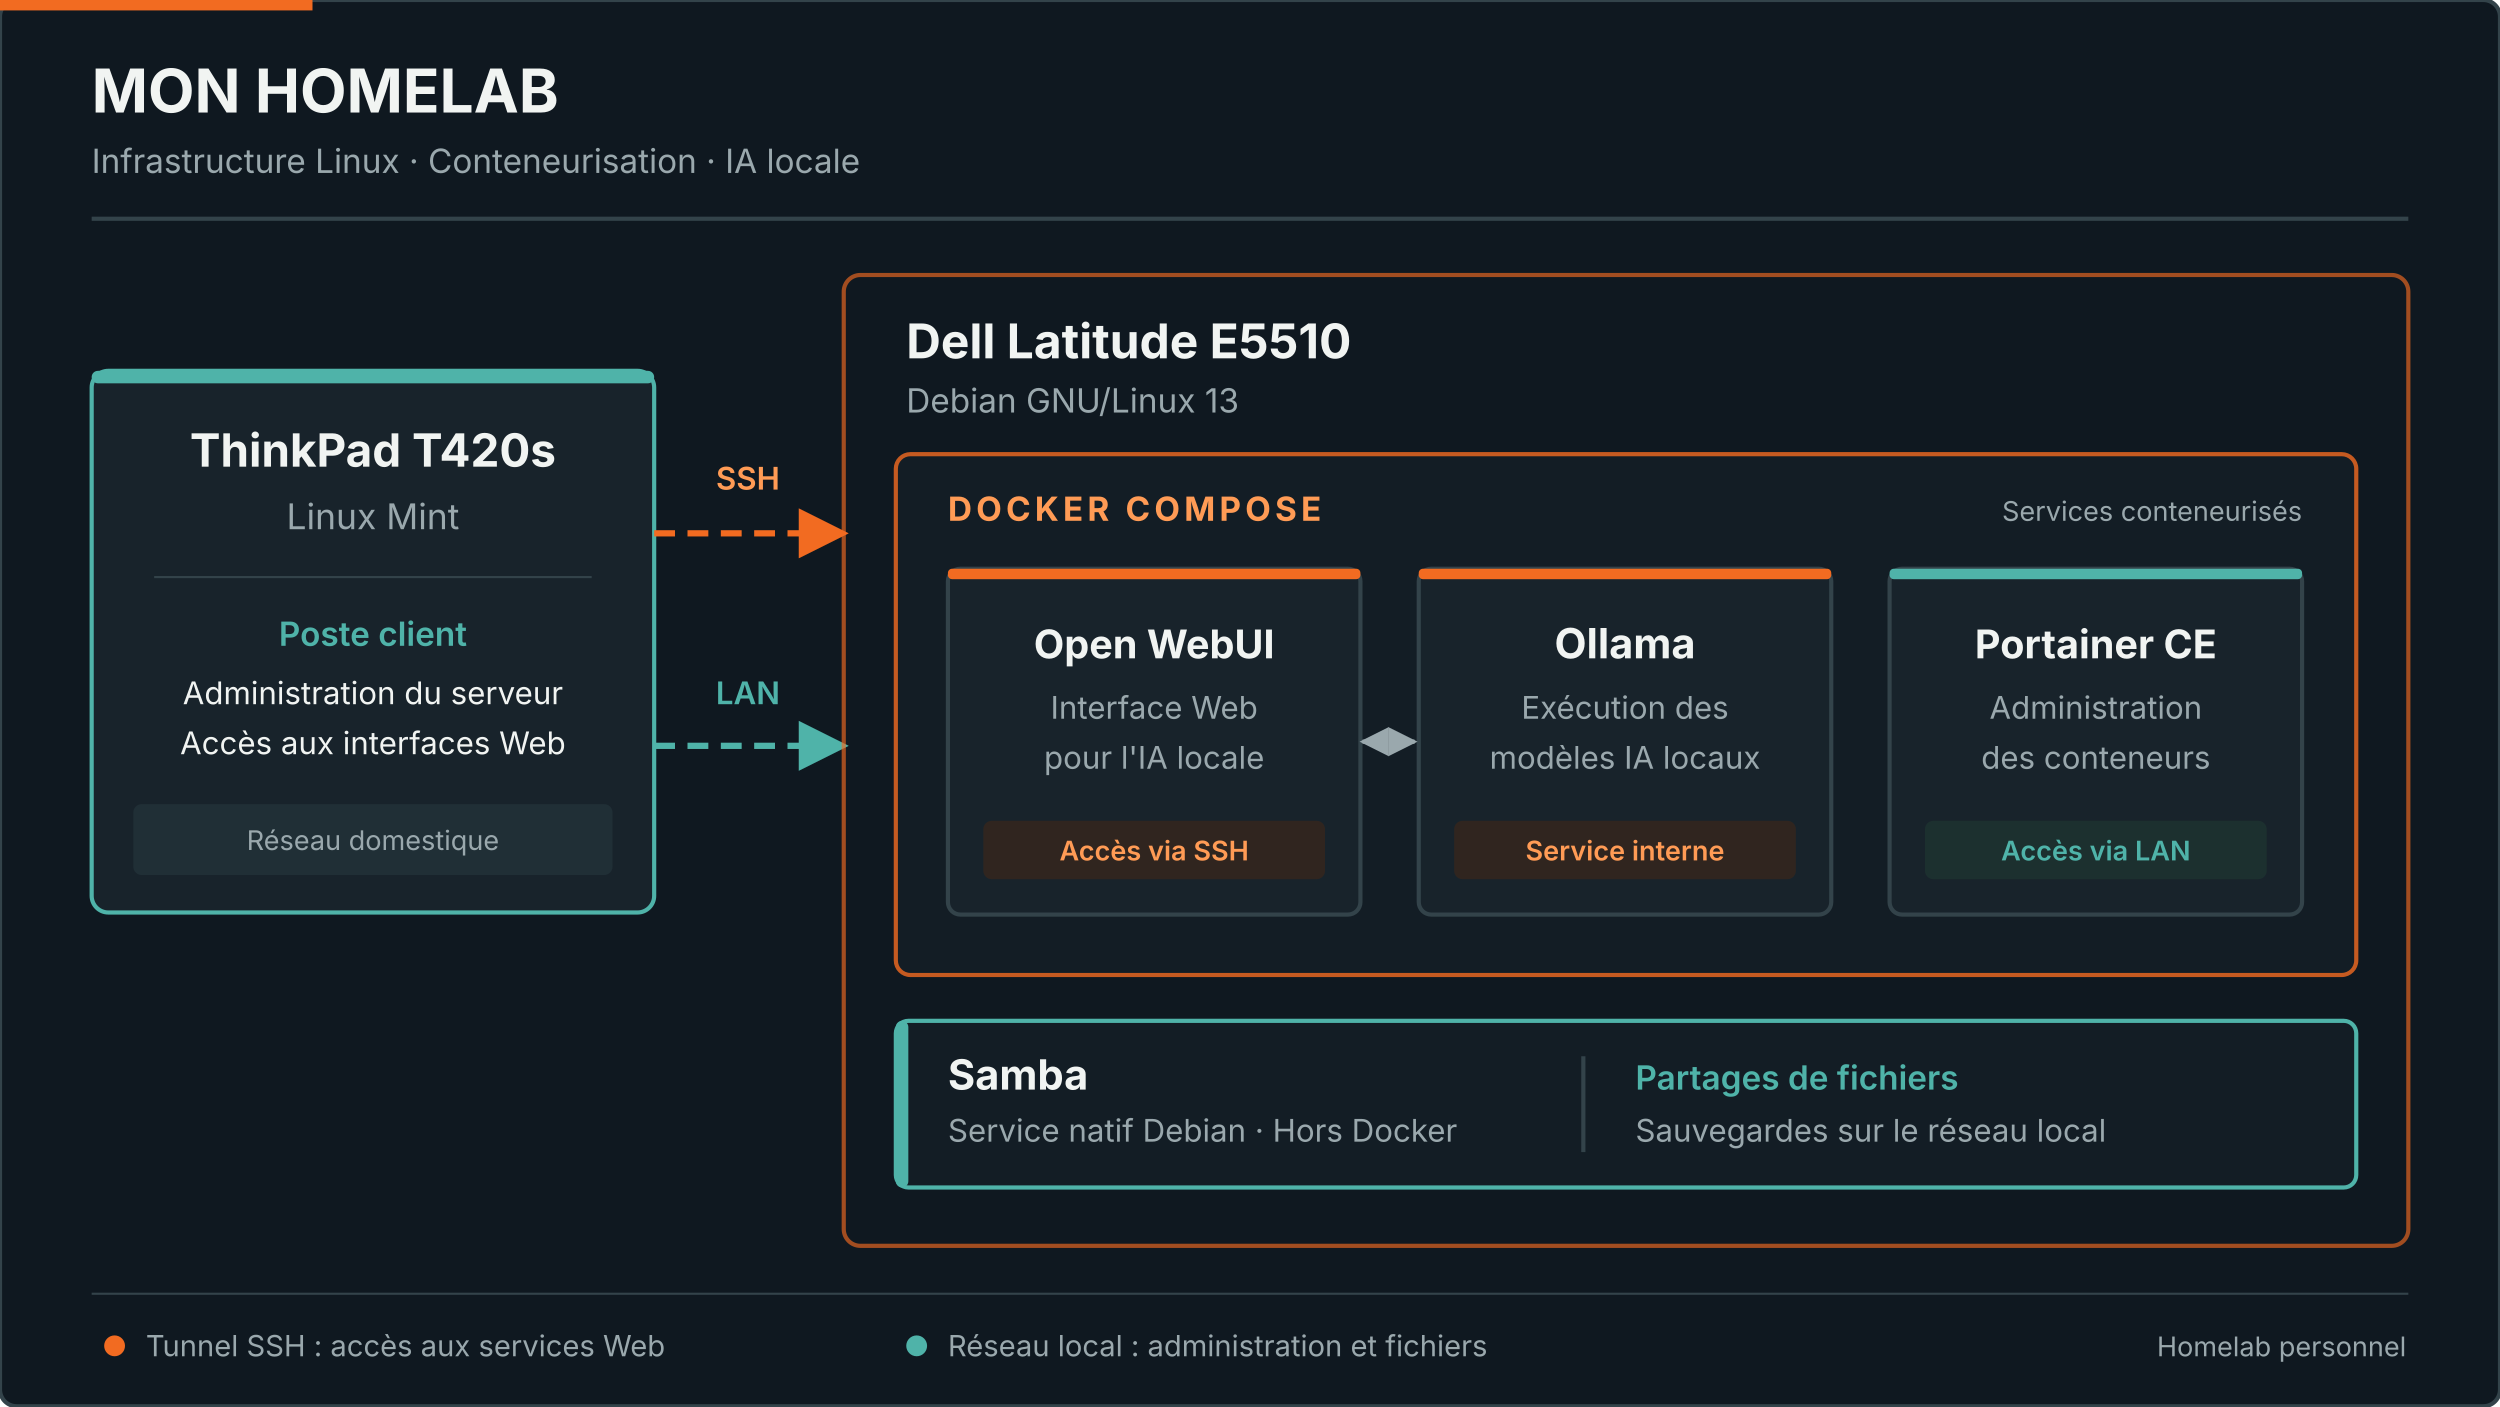
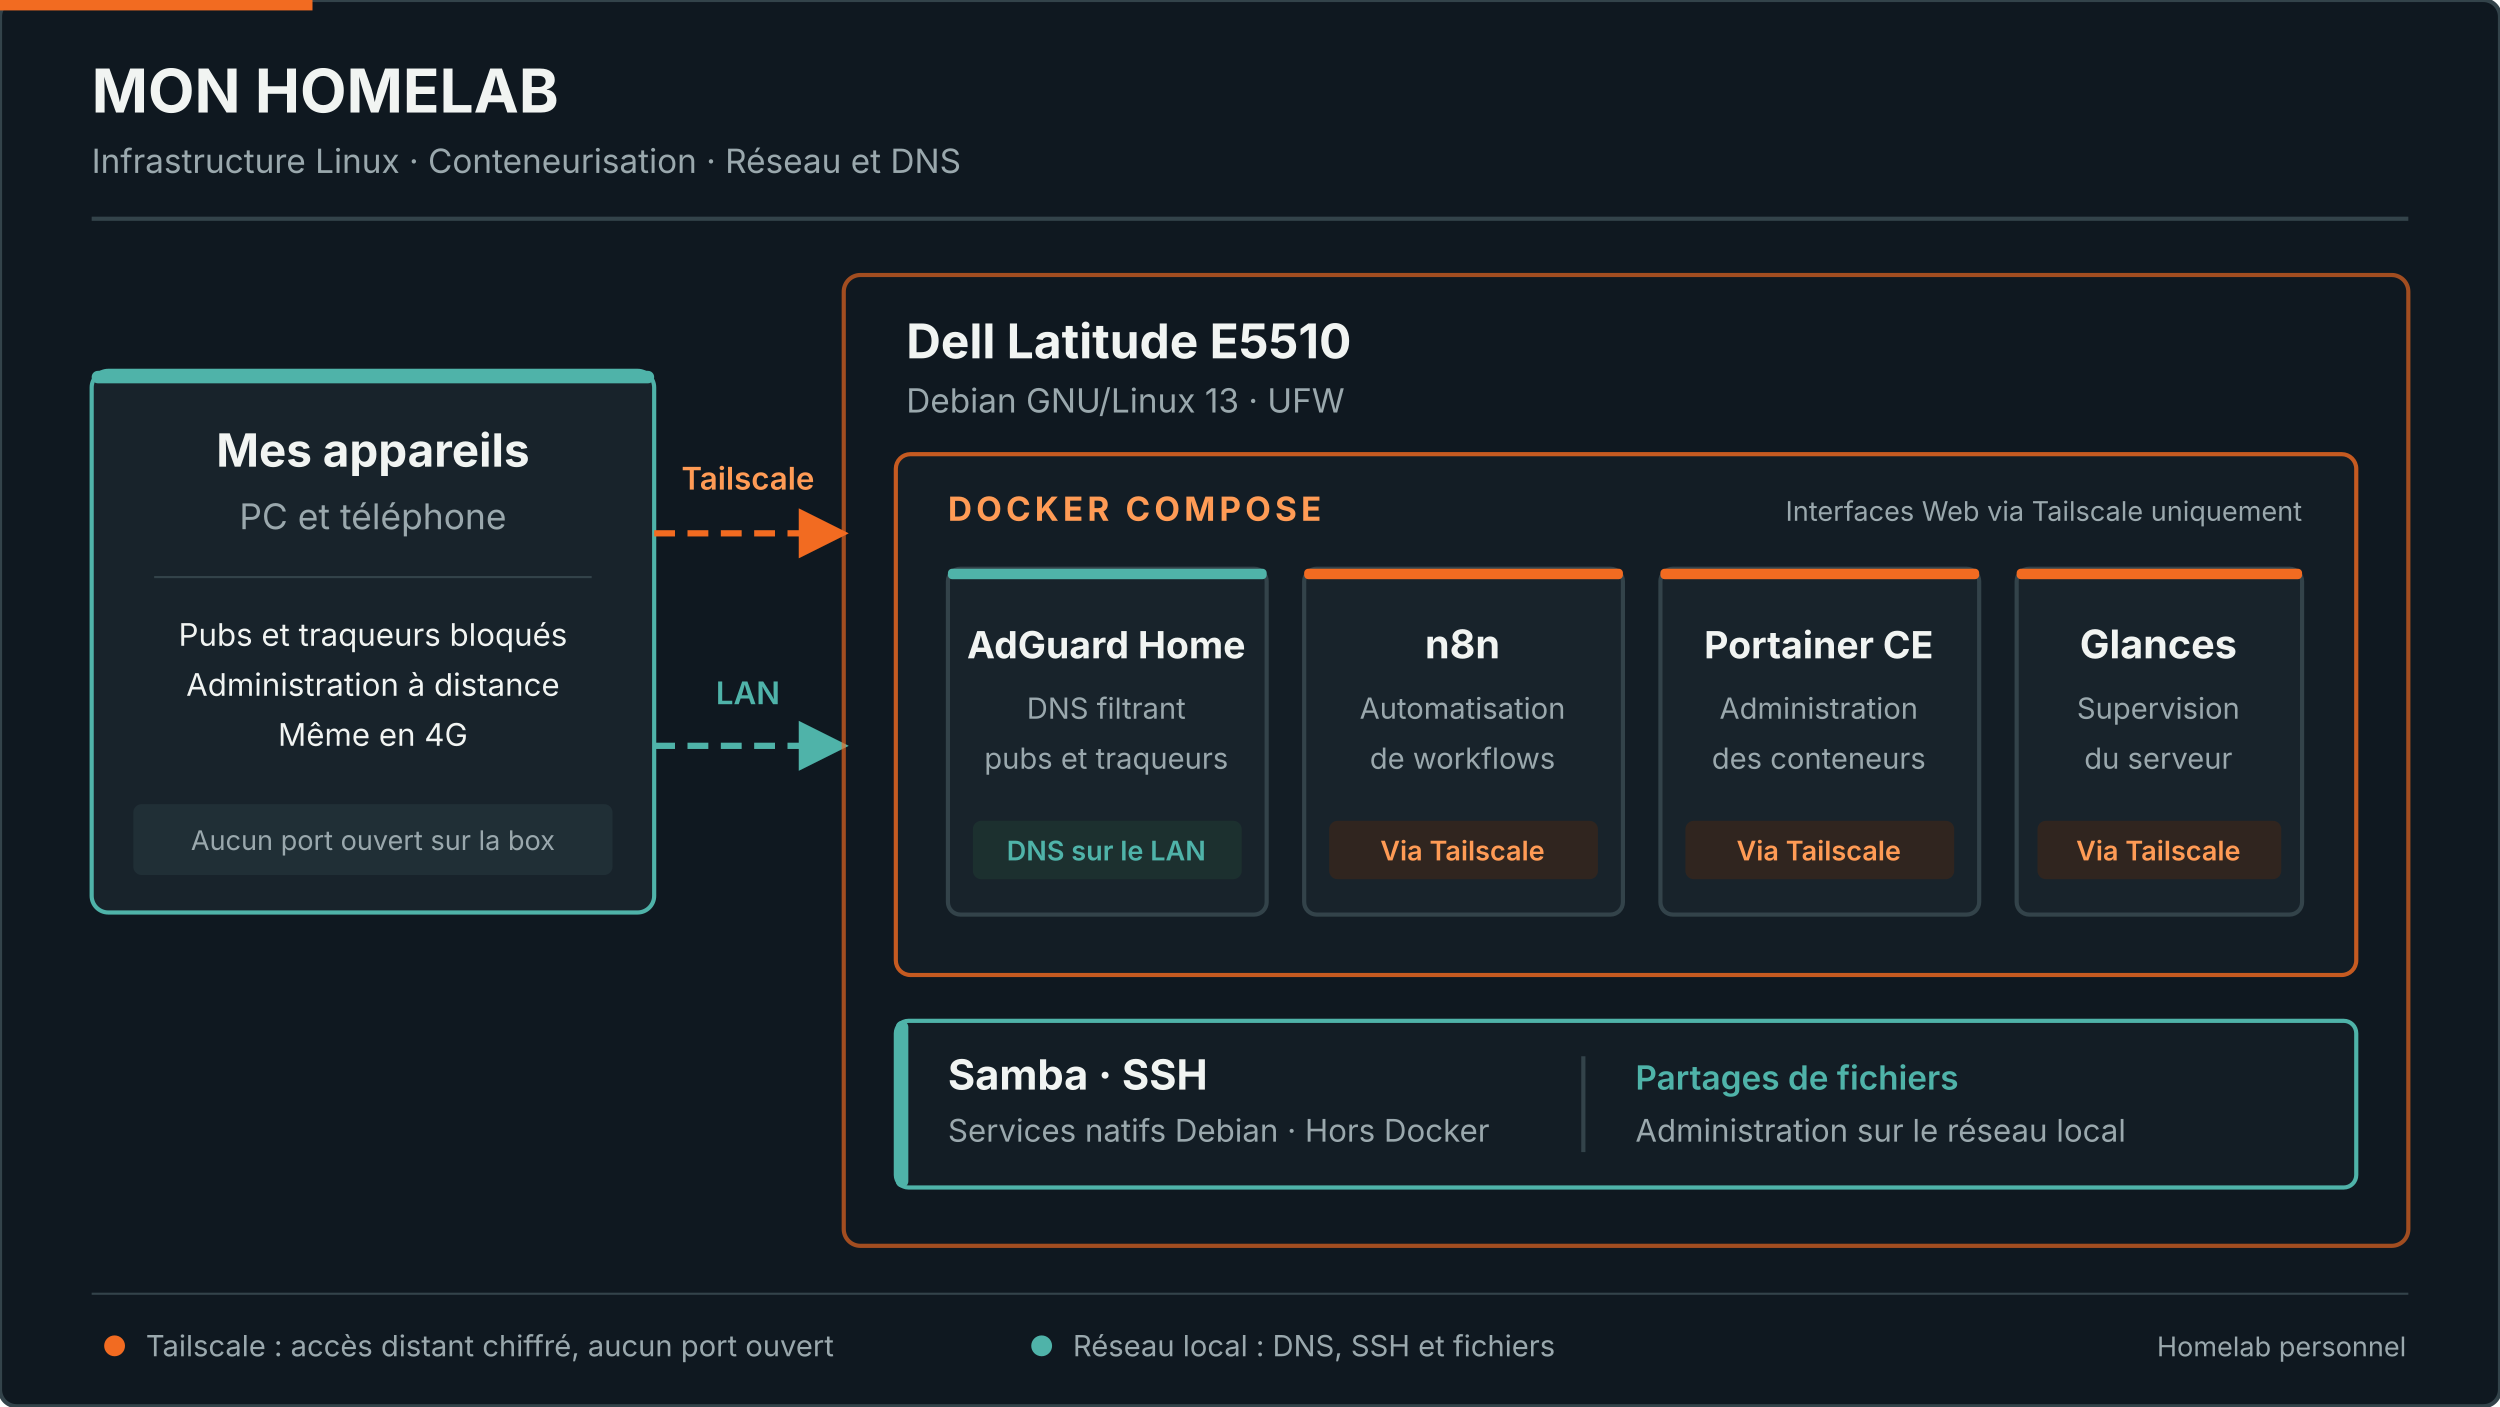
<svg xmlns="http://www.w3.org/2000/svg" width="1200" height="675" viewBox="0 0 1200 675" role="img" aria-labelledby="t d">
  <defs>
    <style>
      .flow {
        stroke-dasharray: 10 6;
        animation: flow 1.2s linear infinite;
      }

-       .flow_slow {
-         stroke-dasharray: 4 4;
-         animation: flow 2s linear infinite;
-       }

      @keyframes flow {
        to {
          stroke-dashoffset: -32;
        }
      }

      @media (prefers-reduced-motion: reduce) {
-         .flow,
-         .flow_slow {
+         .flow {
          animation: none;
        }
      }
    </style>
-     <marker id="arrow_ssh" viewBox="0 0 10 10" refX="9" refY="5" markerWidth="8" markerHeight="8" orient="auto">
+     <marker id="arrow_vpn" viewBox="0 0 10 10" refX="9" refY="5" markerWidth="8" markerHeight="8" orient="auto">
      <path d="M0,0 L10,5 L0,10 z" fill="#f26b21" />
    </marker>
    <marker id="arrow_lan" viewBox="0 0 10 10" refX="9" refY="5" markerWidth="8" markerHeight="8" orient="auto">
      <path d="M0,0 L10,5 L0,10 z" fill="#4fb3a9" />
-     </marker>
-     <marker id="arrow_api" viewBox="0 0 10 10" refX="9" refY="5" markerWidth="7" markerHeight="7" orient="auto-start-reverse">
-       <path d="M0,0 L10,5 L0,10 z" fill="#9aa8ad" />
    </marker>
  </defs>
  <g font-family="Inter, 'Segoe UI', Arial, sans-serif">
    <rect width="1200" height="675" rx="8" fill="#0f1820" stroke="#33434a" stroke-width="2" />
    <rect width="150" height="5" fill="#f26b21" />
    <text x="44" y="54" font-size="29" font-weight="700" fill="#f1f4f2">MON HOMELAB</text>
-     <text x="44" y="83" font-size="16" fill="#9aa8ad">Infrastructure Linux · Conteneurisation · IA locale</text>
+     <text x="44" y="83" font-size="16" fill="#9aa8ad">Infrastructure Linux · Conteneurisation · Réseau et DNS</text>
    <line x1="44" y1="105" x2="1156" y2="105" stroke="#33434a" stroke-width="2" />
    <rect x="44" y="178" width="270" height="260" rx="8" fill="#18232b" stroke="#4fb3a9" stroke-width="2" />
    <rect x="44" y="178" width="270" height="6" rx="3" fill="#4fb3a9" />
-     <text x="179" y="224" font-size="22" font-weight="700" fill="#f1f4f2" text-anchor="middle">ThinkPad T420s</text>
-     <text x="179" y="254" font-size="17" fill="#9aa8ad" text-anchor="middle">Linux Mint</text>
+     <text x="179" y="224" font-size="22" font-weight="700" fill="#f1f4f2" text-anchor="middle">Mes appareils</text>
+     <text x="179" y="254" font-size="17" fill="#9aa8ad" text-anchor="middle">PC et téléphone</text>
    <line x1="74" y1="277" x2="284" y2="277" stroke="#33434a" />
-     <text x="179" y="310" font-size="16" font-weight="600" fill="#4fb3a9" text-anchor="middle">Poste client</text>
-     <text x="179" y="338" font-size="15" fill="#f1f4f2" text-anchor="middle">Administration du serveur</text>
-     <text x="179" y="362" font-size="15" fill="#f1f4f2" text-anchor="middle">Accès aux interfaces Web</text>
+     <text x="179" y="310" font-size="15" fill="#f1f4f2" text-anchor="middle">Pubs et traqueurs bloqués</text>
+     <text x="179" y="334" font-size="15" fill="#f1f4f2" text-anchor="middle">Administration à distance</text>
+     <text x="179" y="358" font-size="15" fill="#f1f4f2" text-anchor="middle">Même en 4G</text>
    <rect x="64" y="386" width="230" height="34" rx="4" fill="#202f36" />
-     <text x="179" y="408" font-size="13" fill="#9aa8ad" text-anchor="middle">Réseau domestique</text>
-     <line class="flow" x1="314" y1="256" x2="405" y2="256" stroke="#f26b21" stroke-width="3" marker-end="url(#arrow_ssh)" />
-     <text x="359" y="235" font-size="15" font-weight="600" fill="#ff9b55" text-anchor="middle">SSH</text>
+     <text x="179" y="408" font-size="13" fill="#9aa8ad" text-anchor="middle">Aucun port ouvert sur la box</text>
+     <line class="flow" x1="314" y1="256" x2="405" y2="256" stroke="#f26b21" stroke-width="3" marker-end="url(#arrow_vpn)" />
+     <text x="359" y="235" font-size="15" font-weight="600" fill="#ff9b55" text-anchor="middle">Tailscale</text>
    <line class="flow" x1="314" y1="358" x2="405" y2="358" stroke="#4fb3a9" stroke-width="3" marker-end="url(#arrow_lan)" />
    <text x="359" y="338" font-size="15" font-weight="600" fill="#4fb3a9" text-anchor="middle">LAN</text>
    <rect x="405" y="132" width="751" height="466" rx="8" fill="none" stroke="#f26b21" stroke-opacity="0.65" stroke-width="2" />
    <text x="435" y="172" font-size="23" font-weight="700" fill="#f1f4f2">Dell Latitude E5510</text>
-     <text x="435" y="198" font-size="16" fill="#9aa8ad">Debian GNU/Linux 13</text>
+     <text x="435" y="198" font-size="16" fill="#9aa8ad">Debian GNU/Linux 13 · UFW</text>
    <rect x="430" y="218" width="701" height="250" rx="7" fill="#131d25" stroke="#f26b21" stroke-opacity="0.8" stroke-width="2" />
    <text x="455" y="250" font-size="16" font-weight="700" letter-spacing="2" fill="#ff9b55">DOCKER COMPOSE</text>
-     <text x="1105" y="250" font-size="13" fill="#9aa8ad" text-anchor="end">Services conteneurisés</text>
-     <rect x="455" y="273" width="198" height="166" rx="6" fill="#18232b" stroke="#33434a" stroke-width="2" />
-     <rect x="455" y="273" width="198" height="5" rx="2" fill="#f26b21" />
-     <text x="554" y="316" font-size="19" font-weight="700" fill="#f1f4f2" text-anchor="middle">Open WebUI</text>
-     <text x="554" y="345" font-size="15" fill="#9aa8ad" text-anchor="middle">Interface Web</text>
-     <text x="554" y="369" font-size="15" fill="#9aa8ad" text-anchor="middle">pour l'IA locale</text>
-     <rect x="472" y="394" width="164" height="28" rx="4" fill="#30251f" />
-     <text x="554" y="413" font-size="13" font-weight="600" fill="#ff9b55" text-anchor="middle">Accès via SSH</text>
-     <rect x="681" y="273" width="198" height="166" rx="6" fill="#18232b" stroke="#33434a" stroke-width="2" />
-     <rect x="681" y="273" width="198" height="5" rx="2" fill="#f26b21" />
-     <text x="780" y="316" font-size="20" font-weight="700" fill="#f1f4f2" text-anchor="middle">Ollama</text>
-     <text x="780" y="345" font-size="15" fill="#9aa8ad" text-anchor="middle">Exécution des</text>
-     <text x="780" y="369" font-size="15" fill="#9aa8ad" text-anchor="middle">modèles IA locaux</text>
-     <rect x="698" y="394" width="164" height="28" rx="4" fill="#30251f" />
-     <text x="780" y="413" font-size="13" font-weight="600" fill="#ff9b55" text-anchor="middle">Service interne</text>
-     <line class="flow_slow" x1="654" y1="356" x2="679" y2="356" stroke="#9aa8ad" stroke-width="2" marker-start="url(#arrow_api)" marker-end="url(#arrow_api)" />
-     <rect x="907" y="273" width="198" height="166" rx="6" fill="#18232b" stroke="#33434a" stroke-width="2" />
-     <rect x="907" y="273" width="198" height="5" rx="2" fill="#4fb3a9" />
-     <text x="1006" y="316" font-size="19" font-weight="700" fill="#f1f4f2" text-anchor="middle">Portainer CE</text>
-     <text x="1006" y="345" font-size="15" fill="#9aa8ad" text-anchor="middle">Administration</text>
-     <text x="1006" y="369" font-size="15" fill="#9aa8ad" text-anchor="middle">des conteneurs</text>
-     <rect x="924" y="394" width="164" height="28" rx="4" fill="#1c302f" />
-     <text x="1006" y="413" font-size="13" font-weight="600" fill="#4fb3a9" text-anchor="middle">Accès via LAN</text>
+     <text x="1105" y="250" font-size="13" fill="#9aa8ad" text-anchor="end">Interfaces Web via Tailscale uniquement</text>
+     <rect x="455" y="273" width="153" height="166" rx="6" fill="#18232b" stroke="#33434a" stroke-width="2" />
+     <rect x="455" y="273" width="153" height="5" rx="2" fill="#4fb3a9" />
+     <text x="531" y="316" font-size="18" font-weight="700" fill="#f1f4f2" text-anchor="middle">AdGuard Home</text>
+     <text x="531" y="345" font-size="14" fill="#9aa8ad" text-anchor="middle">DNS filtrant</text>
+     <text x="531" y="369" font-size="14" fill="#9aa8ad" text-anchor="middle">pubs et traqueurs</text>
+     <rect x="467" y="394" width="129" height="28" rx="4" fill="#1c302f" />
+     <text x="531" y="413" font-size="13" font-weight="600" fill="#4fb3a9" text-anchor="middle">DNS sur le LAN</text>
+     <rect x="626" y="273" width="153" height="166" rx="6" fill="#18232b" stroke="#33434a" stroke-width="2" />
+     <rect x="626" y="273" width="153" height="5" rx="2" fill="#f26b21" />
+     <text x="702" y="316" font-size="19" font-weight="700" fill="#f1f4f2" text-anchor="middle">n8n</text>
+     <text x="702" y="345" font-size="14" fill="#9aa8ad" text-anchor="middle">Automatisation</text>
+     <text x="702" y="369" font-size="14" fill="#9aa8ad" text-anchor="middle">de workflows</text>
+     <rect x="638" y="394" width="129" height="28" rx="4" fill="#30251f" />
+     <text x="702" y="413" font-size="13" font-weight="600" fill="#ff9b55" text-anchor="middle">Via Tailscale</text>
+     <rect x="797" y="273" width="153" height="166" rx="6" fill="#18232b" stroke="#33434a" stroke-width="2" />
+     <rect x="797" y="273" width="153" height="5" rx="2" fill="#f26b21" />
+     <text x="873" y="316" font-size="18" font-weight="700" fill="#f1f4f2" text-anchor="middle">Portainer CE</text>
+     <text x="873" y="345" font-size="14" fill="#9aa8ad" text-anchor="middle">Administration</text>
+     <text x="873" y="369" font-size="14" fill="#9aa8ad" text-anchor="middle">des conteneurs</text>
+     <rect x="809" y="394" width="129" height="28" rx="4" fill="#30251f" />
+     <text x="873" y="413" font-size="13" font-weight="600" fill="#ff9b55" text-anchor="middle">Via Tailscale</text>
+     <rect x="968" y="273" width="137" height="166" rx="6" fill="#18232b" stroke="#33434a" stroke-width="2" />
+     <rect x="968" y="273" width="137" height="5" rx="2" fill="#f26b21" />
+     <text x="1036" y="316" font-size="19" font-weight="700" fill="#f1f4f2" text-anchor="middle">Glances</text>
+     <text x="1036" y="345" font-size="14" fill="#9aa8ad" text-anchor="middle">Supervision</text>
+     <text x="1036" y="369" font-size="14" fill="#9aa8ad" text-anchor="middle">du serveur</text>
+     <rect x="978" y="394" width="117" height="28" rx="4" fill="#30251f" />
+     <text x="1036" y="413" font-size="13" font-weight="600" fill="#ff9b55" text-anchor="middle">Via Tailscale</text>
    <rect x="430" y="490" width="701" height="80" rx="6" fill="#131d25" stroke="#4fb3a9" stroke-width="2" />
    <rect x="430" y="490" width="6" height="80" rx="3" fill="#4fb3a9" />
-     <text x="455" y="523" font-size="20" font-weight="700" fill="#f1f4f2">Samba</text>
-     <text x="455" y="548" font-size="15" fill="#9aa8ad">Service natif Debian · Hors Docker</text>
+     <text x="455" y="523" font-size="20" font-weight="700" fill="#f1f4f2">Samba · SSH</text>
+     <text x="455" y="548" font-size="15" fill="#9aa8ad">Services natifs Debian · Hors Docker</text>
    <line x1="760" y1="507" x2="760" y2="553" stroke="#33434a" stroke-width="2" />
    <text x="785" y="523" font-size="16" font-weight="600" fill="#4fb3a9">Partages de fichiers</text>
-     <text x="785" y="548" font-size="15" fill="#9aa8ad">Sauvegardes sur le réseau local</text>
+     <text x="785" y="548" font-size="15" fill="#9aa8ad">Administration sur le réseau local</text>
    <line x1="44" y1="621" x2="1156" y2="621" stroke="#33434a" stroke-width="1" />
    <circle cx="55" cy="646" r="5" fill="#f26b21" />
-     <text x="70" y="651" font-size="14" fill="#9aa8ad">Tunnel SSH : accès aux services Web</text>
-     <circle cx="440" cy="646" r="5" fill="#4fb3a9" />
-     <text x="455" y="651" font-size="14" fill="#9aa8ad">Réseau local : administration et fichiers</text>
+     <text x="70" y="651" font-size="14" fill="#9aa8ad">Tailscale : accès distant chiffré, aucun port ouvert</text>
+     <circle cx="500" cy="646" r="5" fill="#4fb3a9" />
+     <text x="515" y="651" font-size="14" fill="#9aa8ad">Réseau local : DNS, SSH et fichiers</text>
    <text x="1155" y="651" font-size="13" fill="#9aa8ad" text-anchor="end">Homelab personnel</text>
  </g>
</svg>
